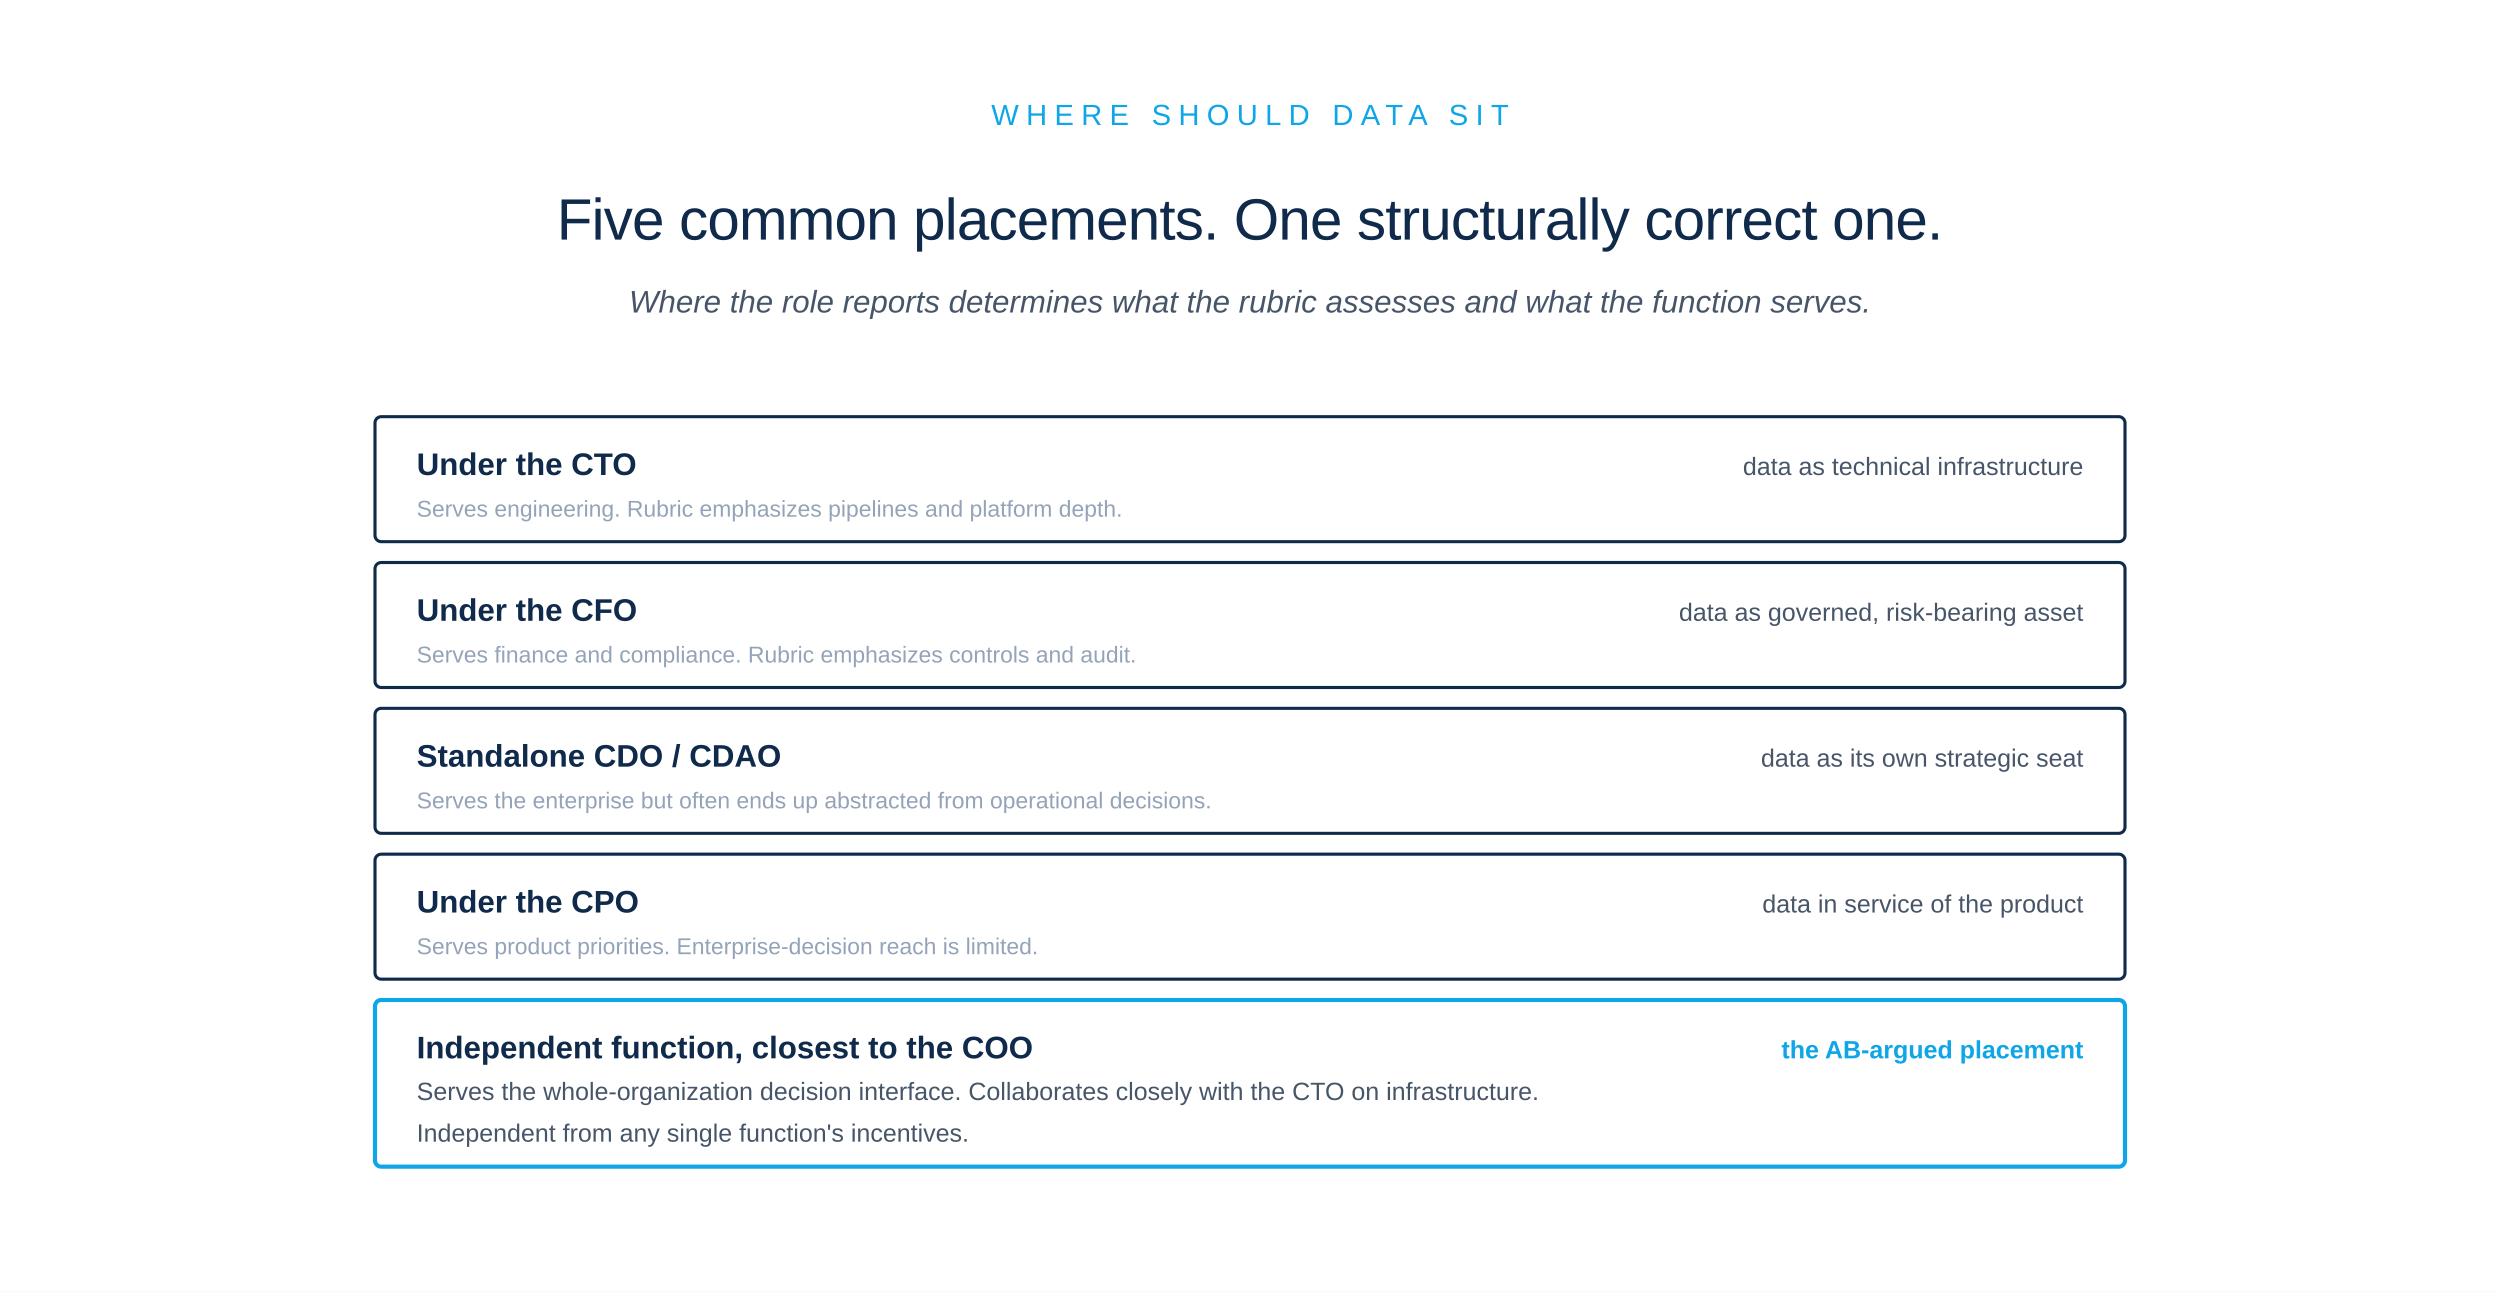
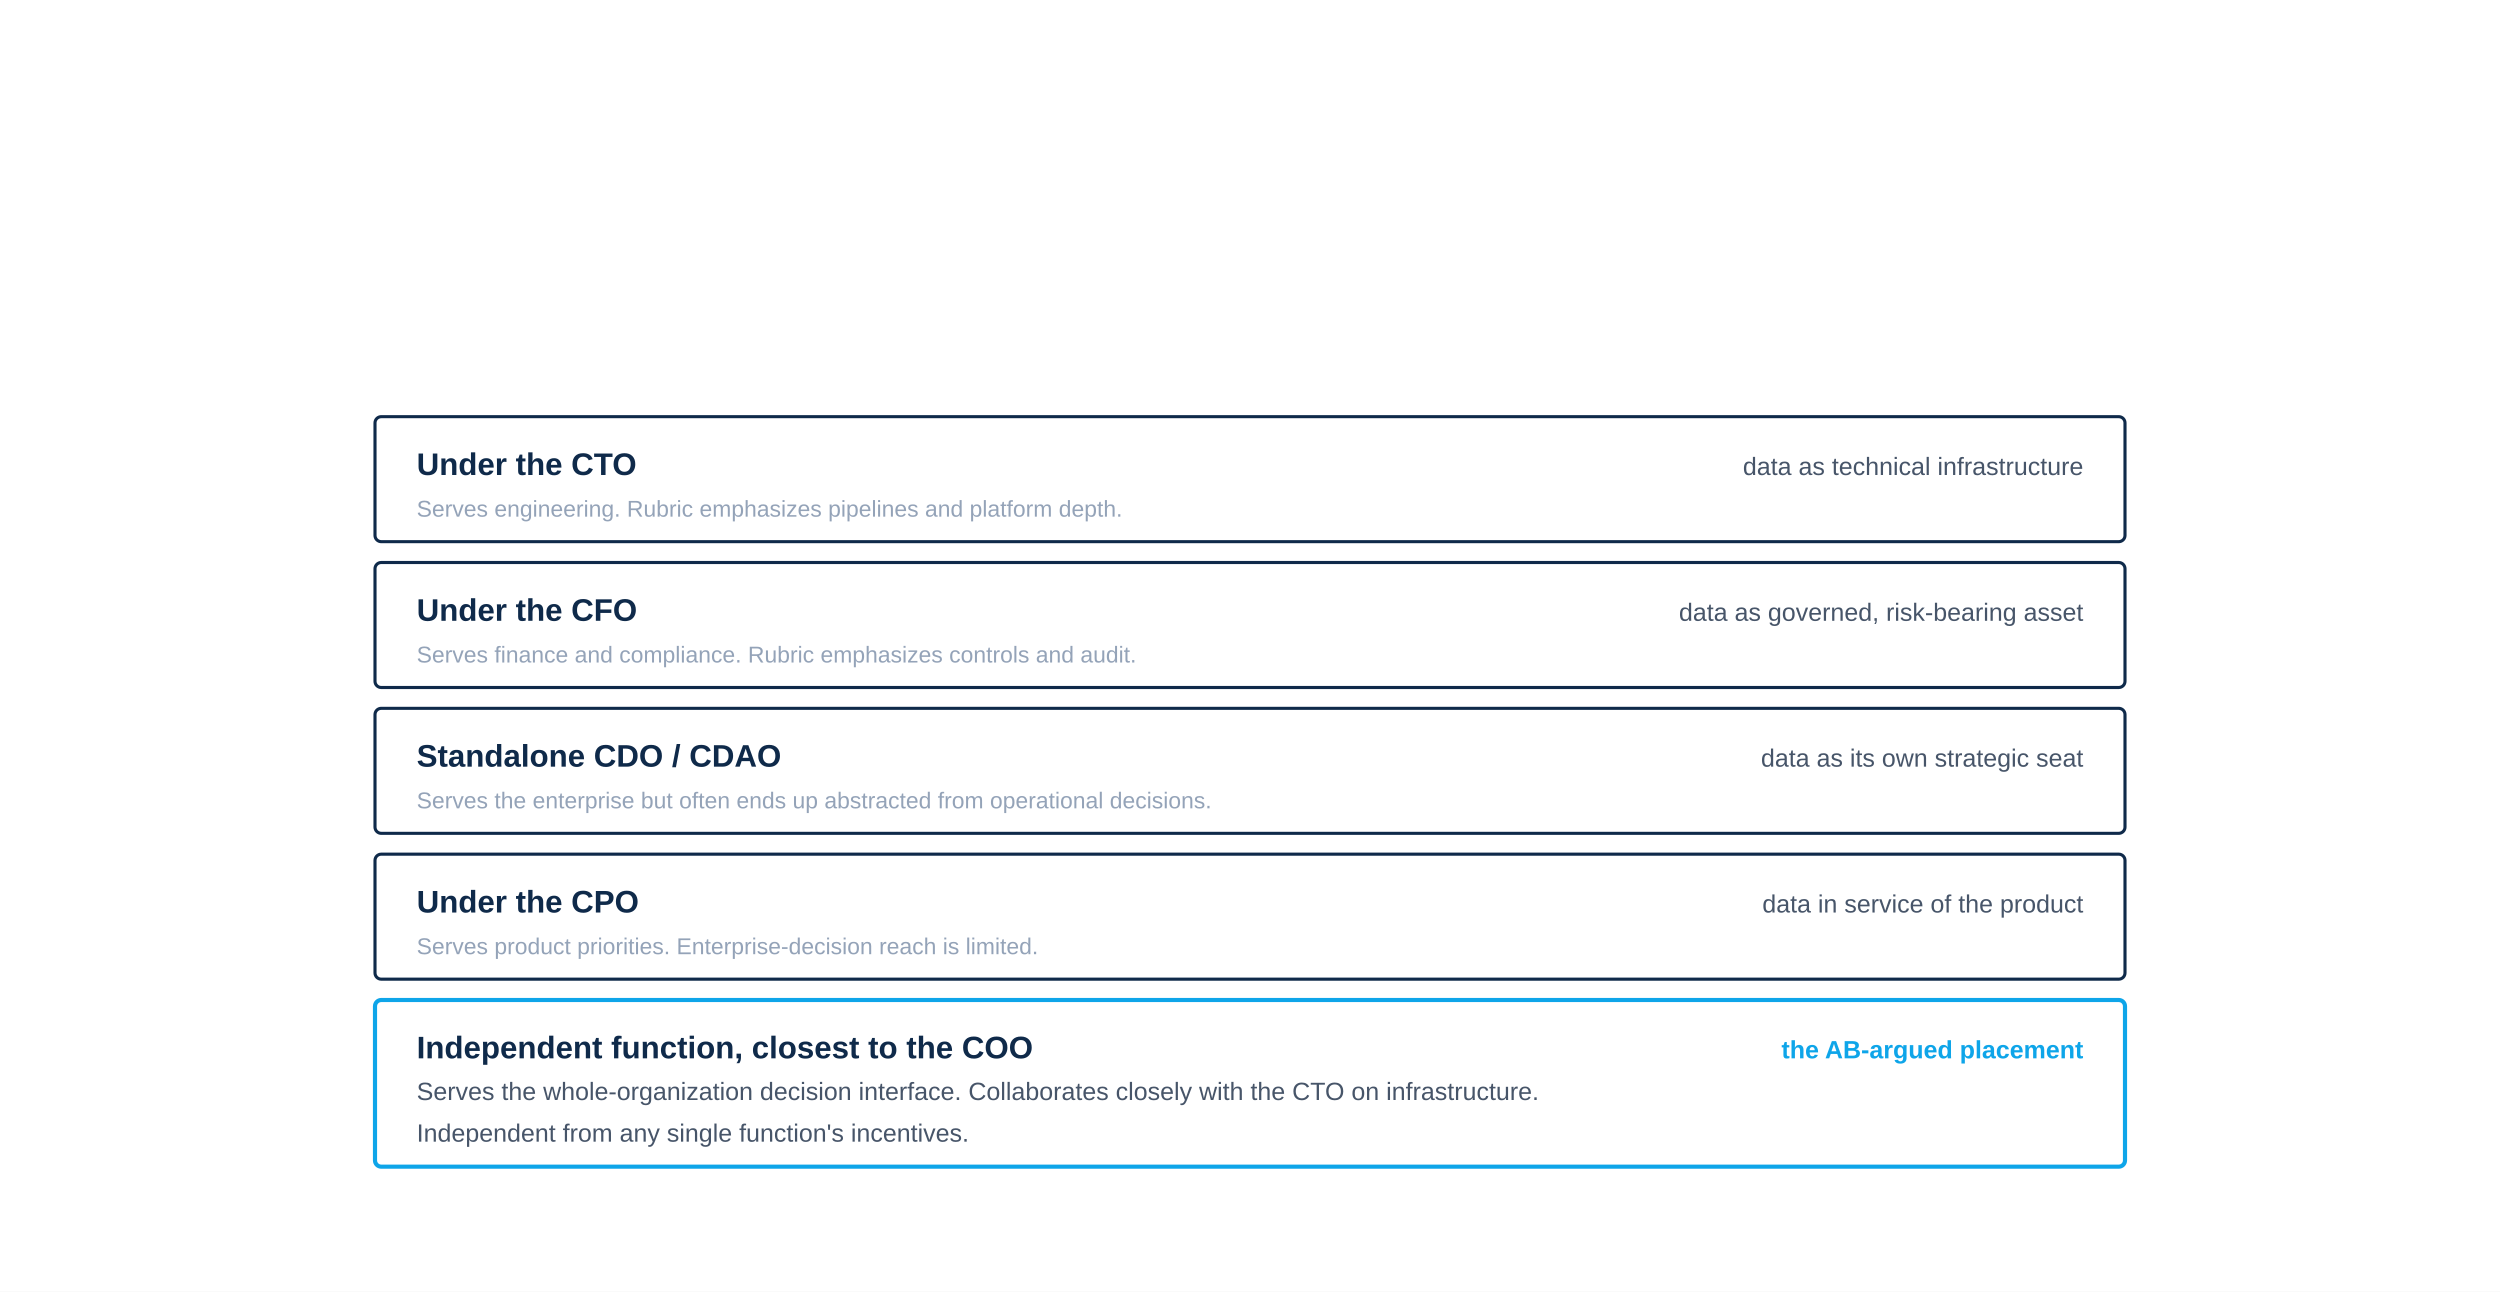
<svg xmlns="http://www.w3.org/2000/svg" viewBox="0 0 1200 620" role="img">
  <rect width="1200" height="620" fill="#FFFFFF" />
-   <text x="600" y="60" font-family="-apple-system, BlinkMacSystemFont, 'Helvetica Neue', Arial, sans-serif" font-size="14" font-weight="500" letter-spacing="3.5" fill="#0EA5E9" text-anchor="middle">WHERE SHOULD DATA SIT</text>
-   <text x="600" y="115" font-family="-apple-system, BlinkMacSystemFont, 'Helvetica Neue', Arial, sans-serif" font-size="28" font-weight="500" letter-spacing="-0.4" fill="#0F2A4A" text-anchor="middle">Five common placements. One structurally correct one.</text>
-   <text x="600" y="150" font-family="-apple-system, BlinkMacSystemFont, 'Helvetica Neue', Arial, sans-serif" font-size="15" font-style="italic" fill="#475569" text-anchor="middle">Where the role reports determines what the rubric assesses and what the function serves.</text>
  <rect x="180" y="200" width="840" height="60" fill="none" stroke="#0F2A4A" stroke-width="1.5" rx="3" />
  <text x="200" y="228" font-family="-apple-system, BlinkMacSystemFont, 'Helvetica Neue', Arial, sans-serif" font-size="15" font-weight="600" fill="#0F2A4A" text-anchor="start">Under the CTO</text>
  <text x="1000" y="228" font-family="-apple-system, BlinkMacSystemFont, 'Helvetica Neue', Arial, sans-serif" font-size="12" fill="#475569" text-anchor="end">data as technical infrastructure</text>
  <text x="200" y="248" font-family="-apple-system, BlinkMacSystemFont, 'Helvetica Neue', Arial, sans-serif" font-size="11" fill="#94A3B8" text-anchor="start">Serves engineering. Rubric emphasizes pipelines and platform depth.</text>
  <rect x="180" y="270" width="840" height="60" fill="none" stroke="#0F2A4A" stroke-width="1.5" rx="3" />
  <text x="200" y="298" font-family="-apple-system, BlinkMacSystemFont, 'Helvetica Neue', Arial, sans-serif" font-size="15" font-weight="600" fill="#0F2A4A" text-anchor="start">Under the CFO</text>
  <text x="1000" y="298" font-family="-apple-system, BlinkMacSystemFont, 'Helvetica Neue', Arial, sans-serif" font-size="12" fill="#475569" text-anchor="end">data as governed, risk-bearing asset</text>
  <text x="200" y="318" font-family="-apple-system, BlinkMacSystemFont, 'Helvetica Neue', Arial, sans-serif" font-size="11" fill="#94A3B8" text-anchor="start">Serves finance and compliance. Rubric emphasizes controls and audit.</text>
  <rect x="180" y="340" width="840" height="60" fill="none" stroke="#0F2A4A" stroke-width="1.5" rx="3" />
  <text x="200" y="368" font-family="-apple-system, BlinkMacSystemFont, 'Helvetica Neue', Arial, sans-serif" font-size="15" font-weight="600" fill="#0F2A4A" text-anchor="start">Standalone CDO / CDAO</text>
  <text x="1000" y="368" font-family="-apple-system, BlinkMacSystemFont, 'Helvetica Neue', Arial, sans-serif" font-size="12" fill="#475569" text-anchor="end">data as its own strategic seat</text>
  <text x="200" y="388" font-family="-apple-system, BlinkMacSystemFont, 'Helvetica Neue', Arial, sans-serif" font-size="11" fill="#94A3B8" text-anchor="start">Serves the enterprise but often ends up abstracted from operational decisions.</text>
  <rect x="180" y="410" width="840" height="60" fill="none" stroke="#0F2A4A" stroke-width="1.5" rx="3" />
  <text x="200" y="438" font-family="-apple-system, BlinkMacSystemFont, 'Helvetica Neue', Arial, sans-serif" font-size="15" font-weight="600" fill="#0F2A4A" text-anchor="start">Under the CPO</text>
  <text x="1000" y="438" font-family="-apple-system, BlinkMacSystemFont, 'Helvetica Neue', Arial, sans-serif" font-size="12" fill="#475569" text-anchor="end">data in service of the product</text>
  <text x="200" y="458" font-family="-apple-system, BlinkMacSystemFont, 'Helvetica Neue', Arial, sans-serif" font-size="11" fill="#94A3B8" text-anchor="start">Serves product priorities. Enterprise-decision reach is limited.</text>
  <rect x="180" y="480" width="840" height="80" fill="none" stroke="#0EA5E9" stroke-width="2" rx="3" />
  <text x="200" y="508" font-family="-apple-system, BlinkMacSystemFont, 'Helvetica Neue', Arial, sans-serif" font-size="15" font-weight="600" fill="#0F2A4A" text-anchor="start">Independent function, closest to the COO</text>
  <text x="1000" y="508" font-family="-apple-system, BlinkMacSystemFont, 'Helvetica Neue', Arial, sans-serif" font-size="12" font-weight="600" fill="#0EA5E9" text-anchor="end">the AB-argued placement</text>
  <text x="200" y="528" font-family="-apple-system, BlinkMacSystemFont, 'Helvetica Neue', Arial, sans-serif" font-size="12" fill="#475569" text-anchor="start">Serves the whole-organization decision interface. Collaborates closely with the CTO on infrastructure.</text>
  <text x="200" y="548" font-family="-apple-system, BlinkMacSystemFont, 'Helvetica Neue', Arial, sans-serif" font-size="12" fill="#475569" text-anchor="start">Independent from any single function's incentives.</text>
</svg>
